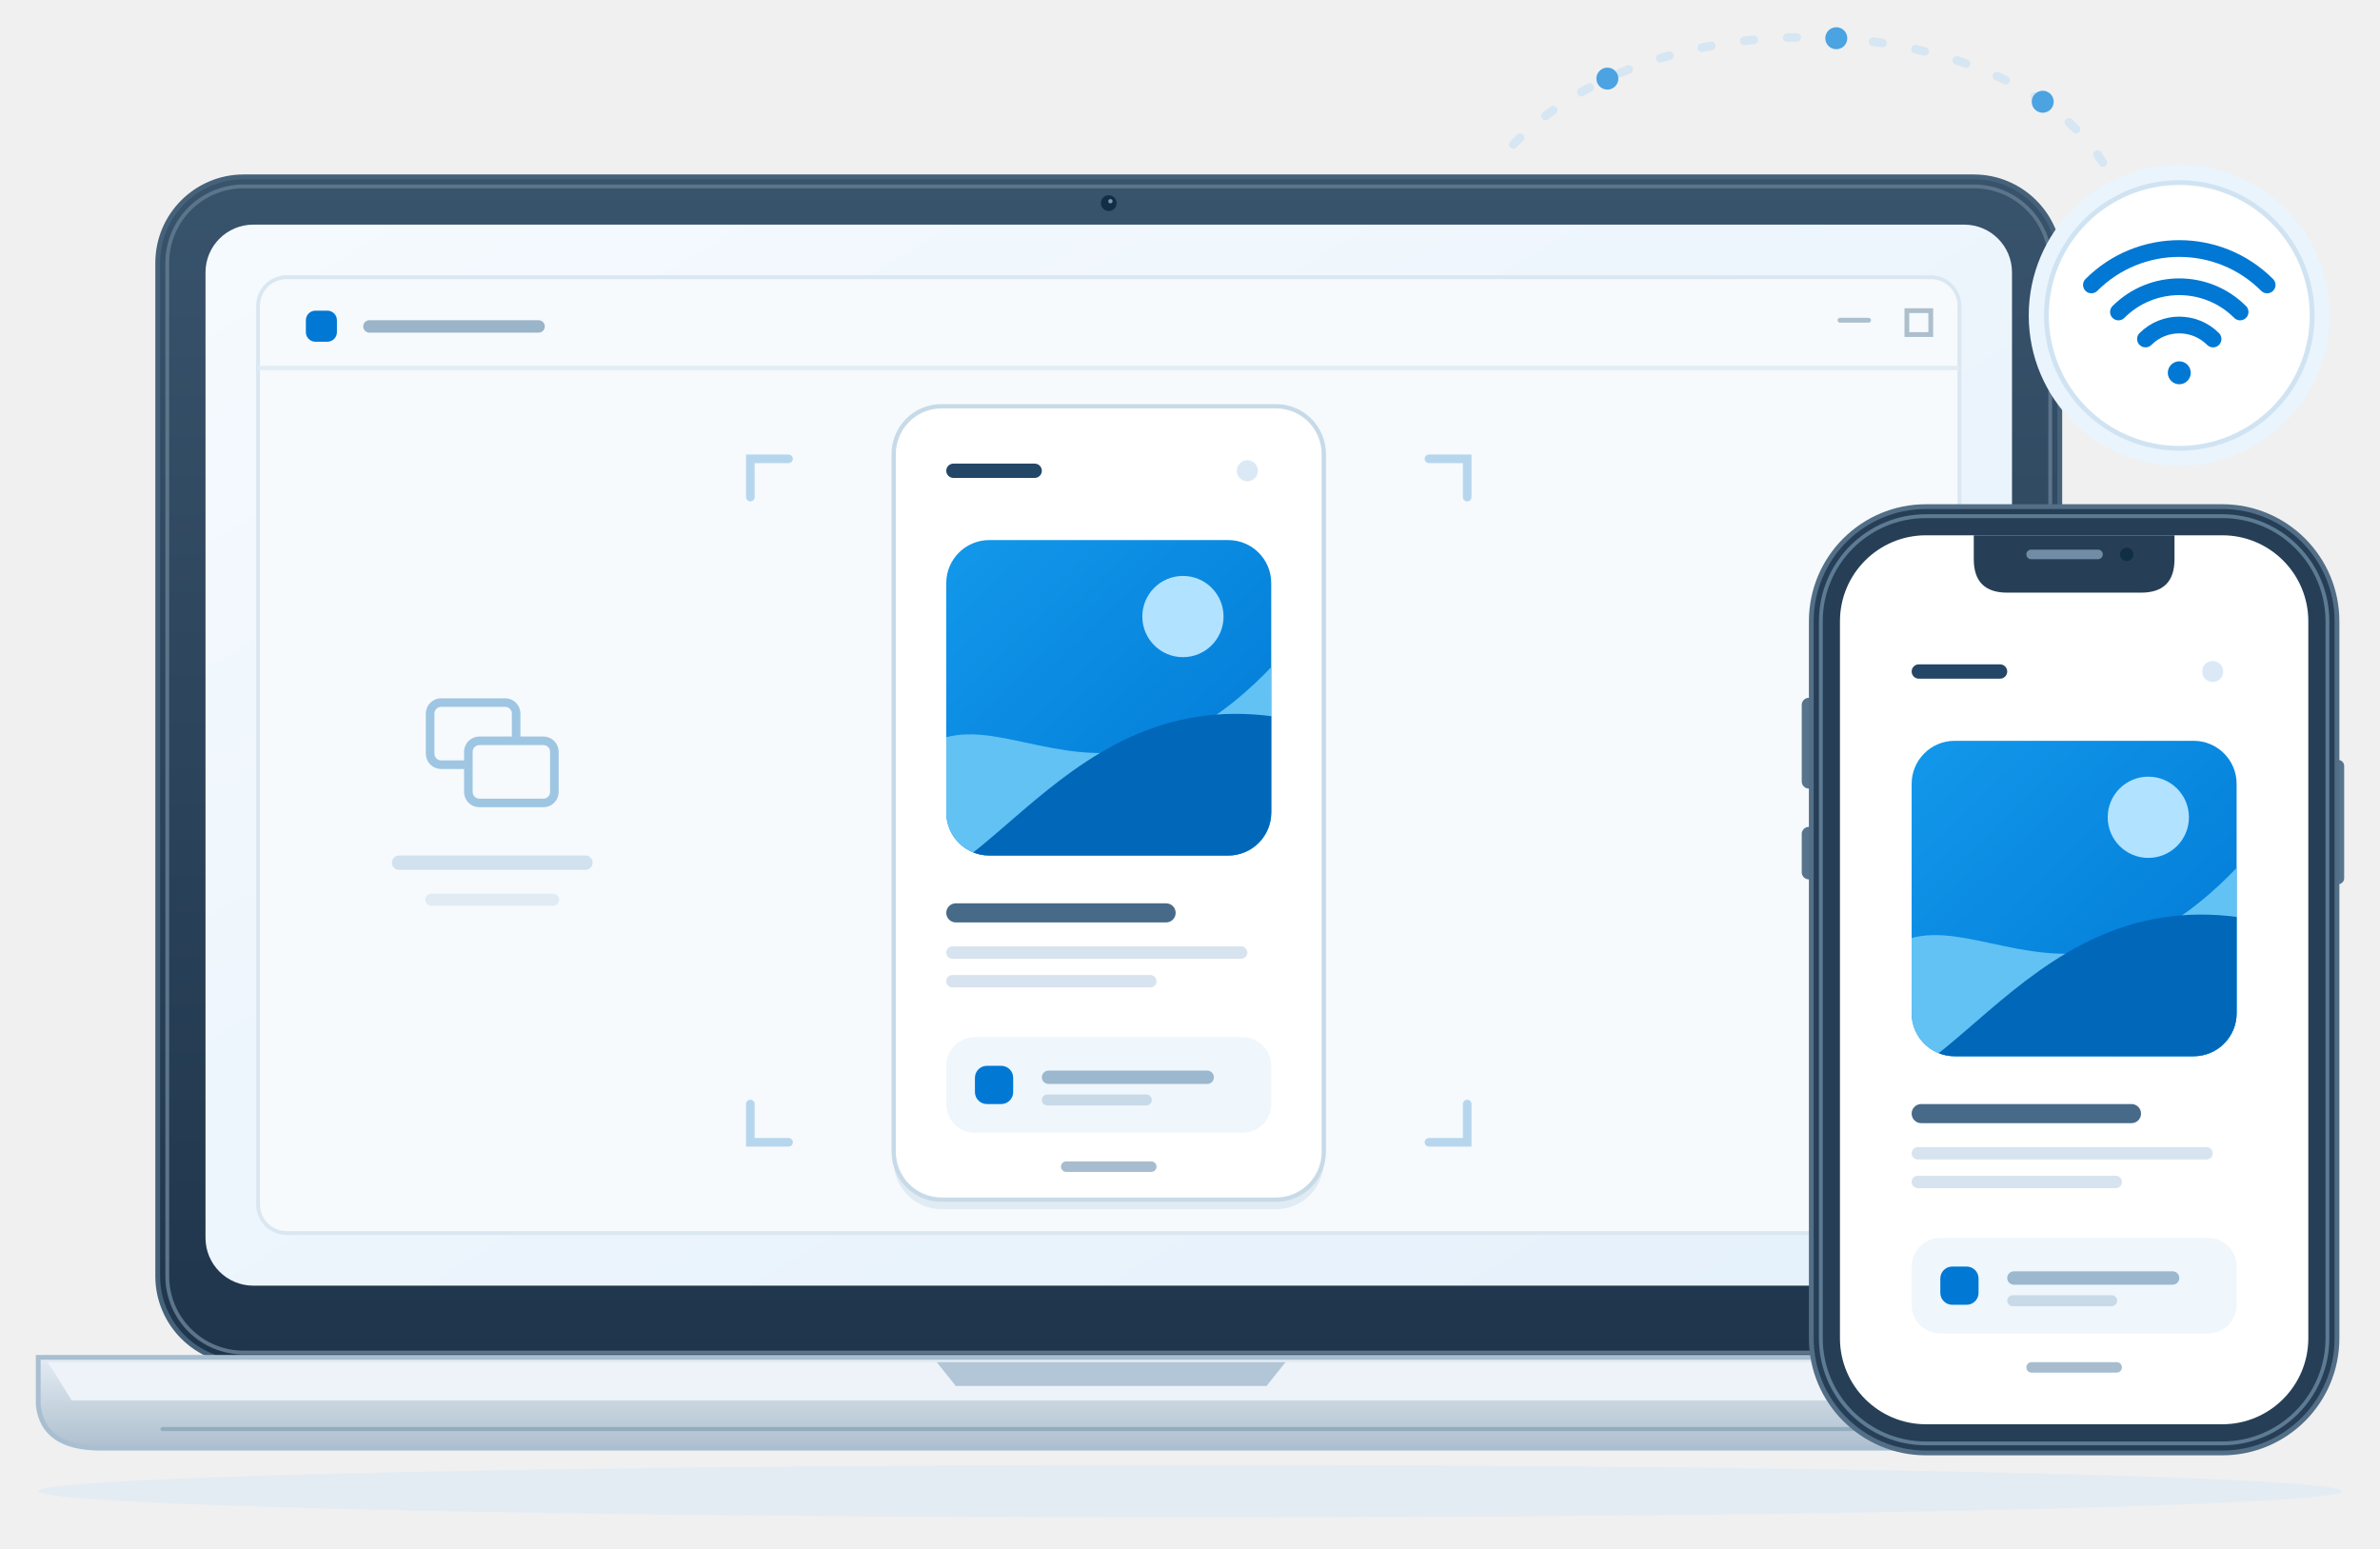
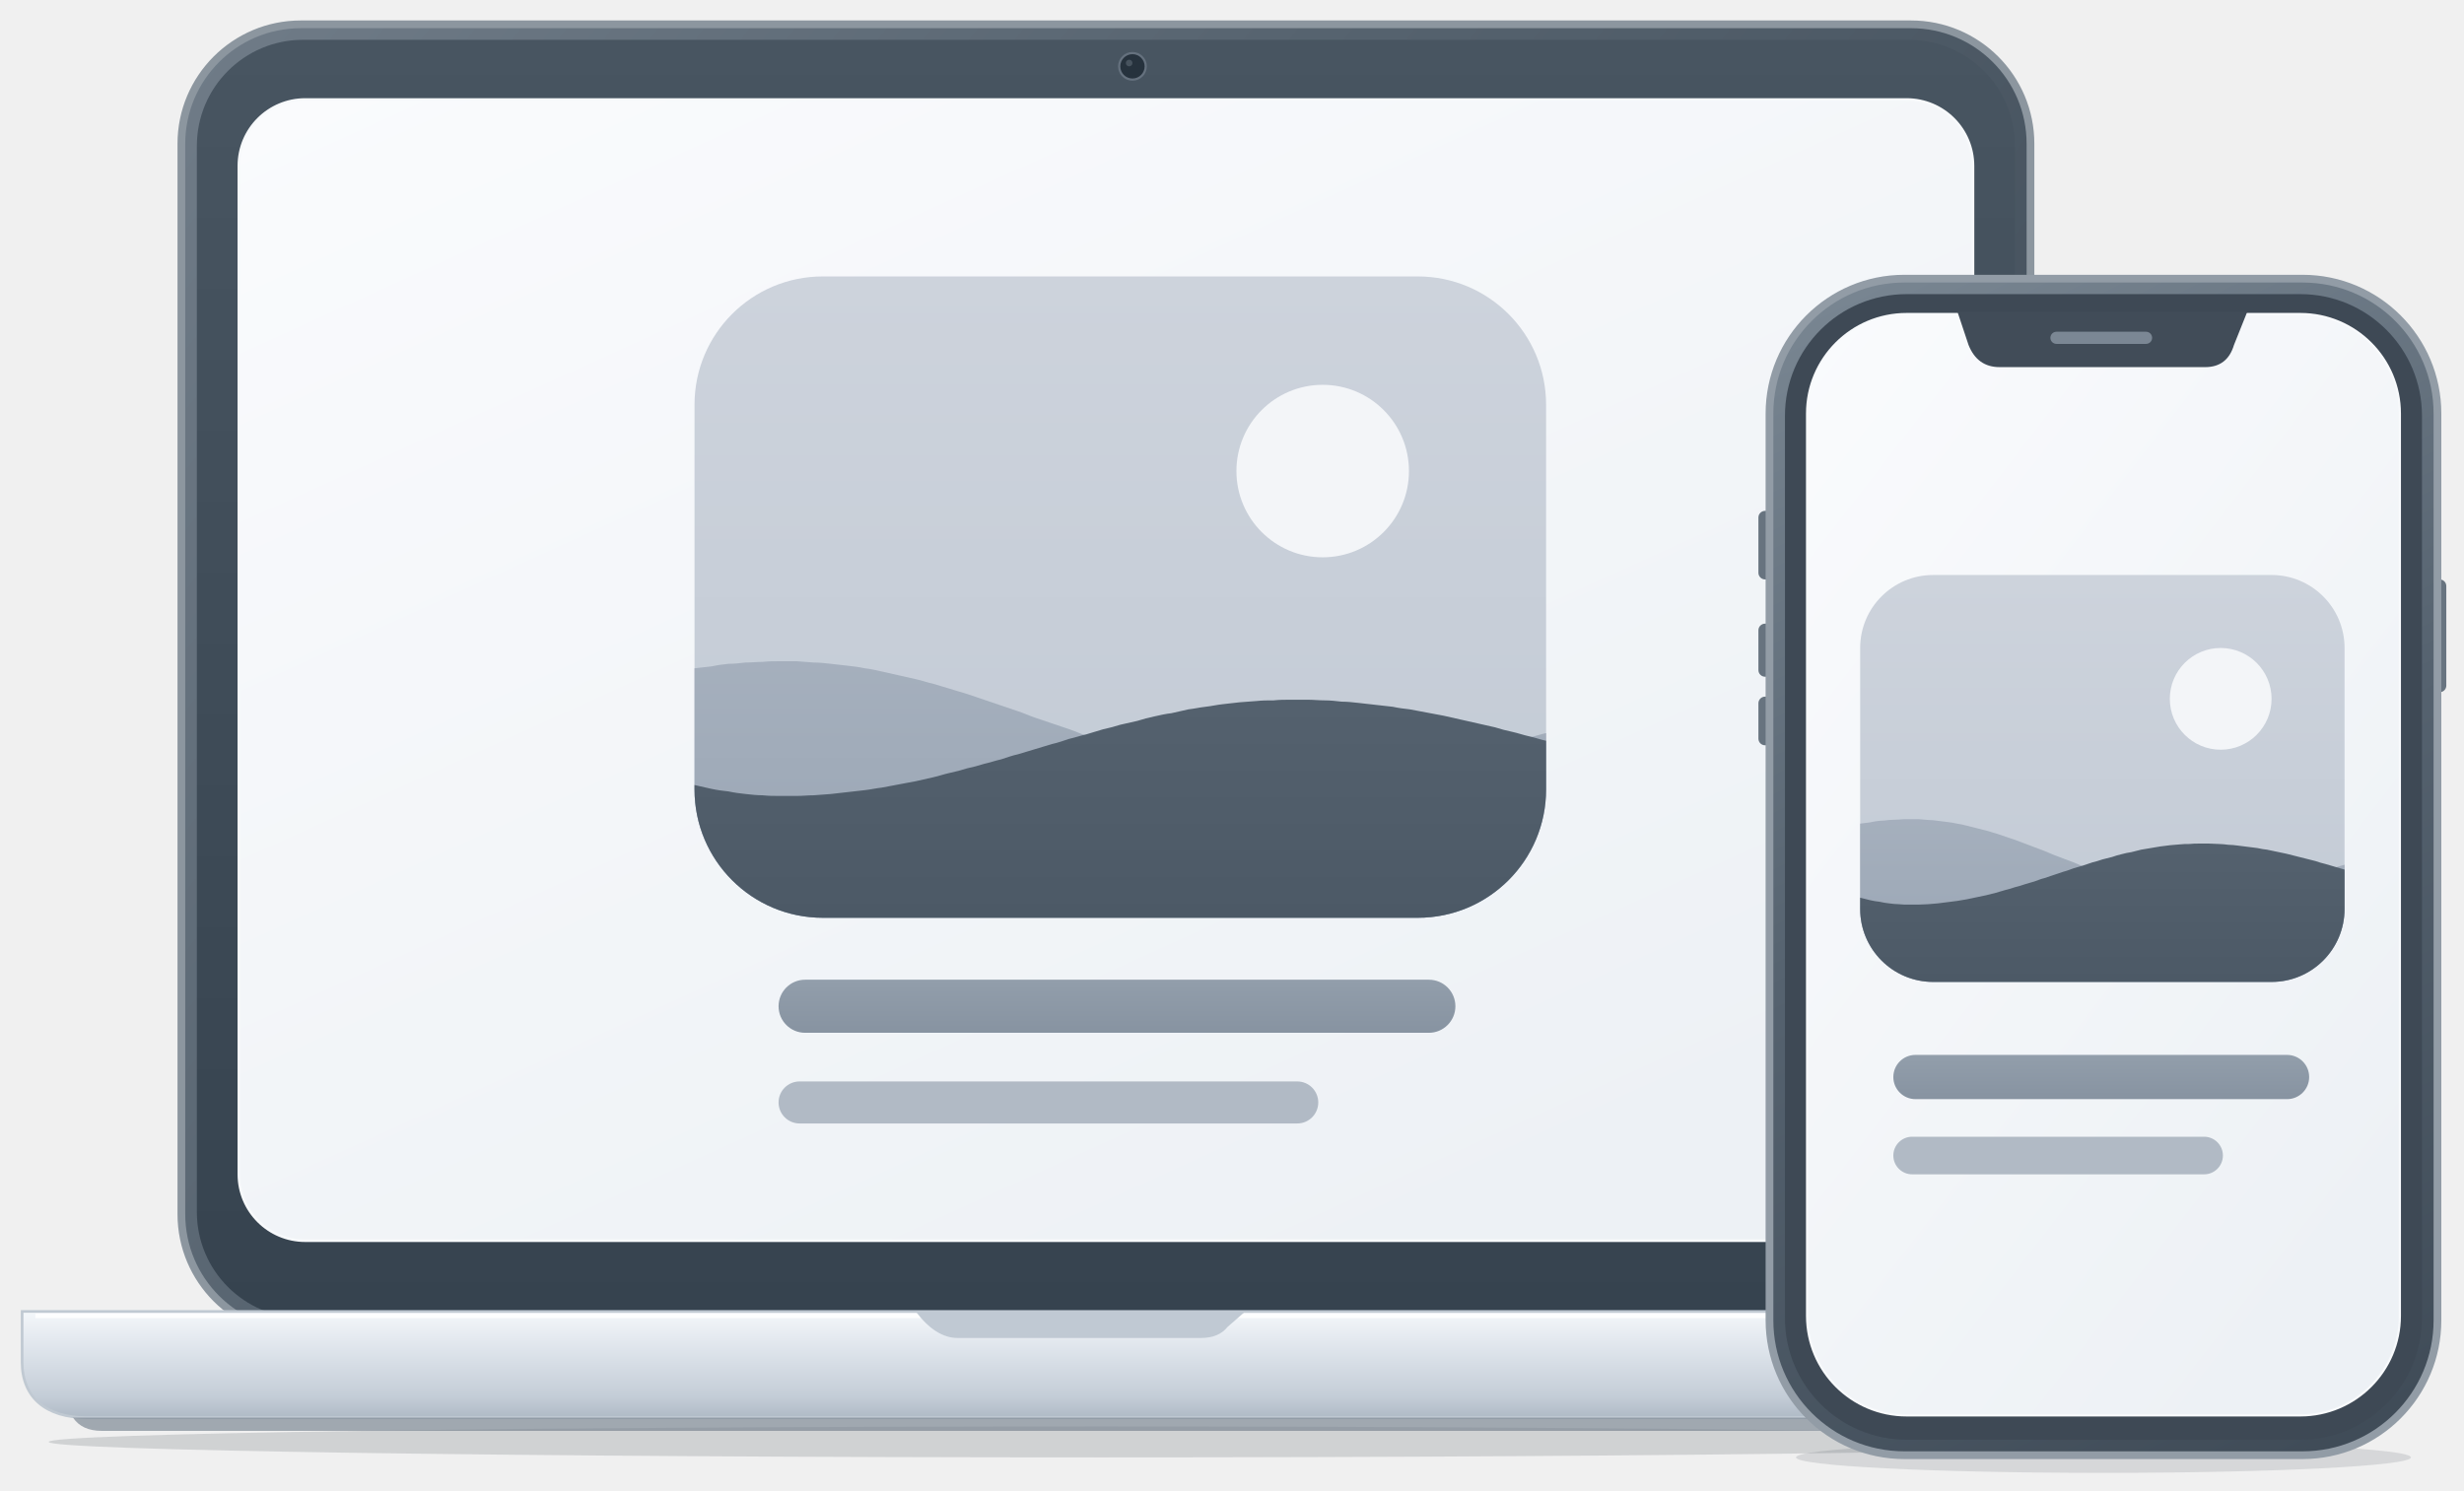
- <svg xmlns="http://www.w3.org/2000/svg" width="996" height="648" viewBox="72 30 498 324" fill="none" role="img" aria-labelledby="title desc">
+ <svg xmlns="http://www.w3.org/2000/svg" width="1114" height="674" viewBox="178 226 1114 674" fill="none" shape-rendering="geometricPrecision">
  <defs>
-     <linearGradient id="chassis" x1="0" y1="0" x2="0" y2="1">
-       <stop stop-color="#38536C" />
-       <stop offset="1" stop-color="#1F354B" />
+     <linearGradient id="laptop-case" x1="260" y1="237" x2="1040" y2="829" gradientUnits="userSpaceOnUse">
+       <stop stop-color="#707C88" />
+       <stop offset=".42" stop-color="#56636F" />
+       <stop offset="1" stop-color="#3E4A56" />
    </linearGradient>
-     <linearGradient id="silver" x1="0" y1="0" x2="0" y2="1">
-       <stop stop-color="#E3ECF4" />
-       <stop offset="1" stop-color="#AFBFCE" />
+     <linearGradient id="laptop-bezel" x1="600" y1="244" x2="600" y2="822" gradientUnits="userSpaceOnUse">
+       <stop stop-color="#485561" />
+       <stop offset="1" stop-color="#36434F" />
    </linearGradient>
-     <linearGradient id="blue" x1="0" y1="0" x2="1" y2="1">
-       <stop stop-color="#1298EB" />
-       <stop offset="1" stop-color="#0078D4" />
+     <linearGradient id="screen-face" x1="0" y1="0" x2=".7" y2="1">
+       <stop stop-color="#FAFBFD" />
+       <stop offset="1" stop-color="#EDF1F5" />
    </linearGradient>
-     <linearGradient id="canvas" x1="0" y1="0" x2="1" y2="1">
-       <stop stop-color="#F5FAFE" />
-       <stop offset="1" stop-color="#E4F0FB" />
+     <linearGradient id="laptop-base" x1="0" y1="0" x2="0" y2="1">
+       <stop stop-color="#F4F7FA" />
+       <stop offset=".34" stop-color="#DFE5EC" />
+       <stop offset=".8" stop-color="#C4CDD7" />
+       <stop offset="1" stop-color="#AFBAC6" />
    </linearGradient>
+     <linearGradient id="phone-case" x1="990" y1="354" x2="1250" y2="884" gradientUnits="userSpaceOnUse">
+       <stop stop-color="#7A8793" />
+       <stop offset=".48" stop-color="#55626F" />
+       <stop offset="1" stop-color="#3F4B57" />
+     </linearGradient>
+     <linearGradient id="photo-sky" x1="0" y1="0" x2="0" y2="1">
+       <stop stop-color="#CDD3DC" />
+       <stop offset="1" stop-color="#C2CAD5" />
+     </linearGradient>
+     <linearGradient id="rear-mountains" x1="0" y1=".5" x2="0" y2="1" gradientUnits="userSpaceOnUse">
+       <stop stop-color="#A8B2BF" />
+       <stop offset="1" stop-color="#99A5B4" />
+     </linearGradient>
+     <linearGradient id="front-mountains" x1="0" y1=".5" x2="0" y2="1" gradientUnits="userSpaceOnUse">
+       <stop stop-color="#586572" />
+       <stop offset="1" stop-color="#4C5966" />
+     </linearGradient>
+     <linearGradient id="primary-line" x1="0" y1="0" x2="0" y2="1">
+       <stop stop-color="#929EAB" />
+       <stop offset="1" stop-color="#8793A1" />
+     </linearGradient>
+     <clipPath id="computer-clip">
+       <rect x="492" y="351" width="385" height="290" rx="58" />
+     </clipPath>
+     <clipPath id="phone-clip">
+       <rect x="1019" y="486" width="219" height="184" rx="33" />
+     </clipPath>
  </defs>
-   <g id="illustration" transform="translate(39,-15)">
-     <ellipse cx="282" cy="357" rx="241" ry="5.5" fill="#E4ECF3" />
-     <g id="wireless-transfer">
-       <path d="M 473,79 C 453,47 379,42 348,77" stroke="#D6E6F3" stroke-width="1.8" stroke-dasharray="2 7" stroke-linecap="round" />
-       <circle cx="369.333" cy="61.446" r="2.3" fill="#4BA3E2" />
-       <circle cx="460.427" cy="66.290" r="2.3" fill="#4BA3E2" />
-       <circle cx="417.231" cy="52.998" r="2.3" fill="#4BA3E2" />
-     </g>
-     <g id="laptop">
-       <rect x="66" y="82" width="398" height="248" rx="18" fill="url(#chassis)" stroke="#46627B" stroke-width="1" />
-       <rect x="68" y="84" width="394" height="244" rx="16" stroke="#5C758B" stroke-width=".8" />
-       <rect x="76" y="92" width="378" height="222" rx="10" fill="url(#canvas)" />
-       <circle cx="265" cy="87.5" r="1.65" fill="#122D44" />
-       <circle cx="265.35" cy="87.1" r=".45" fill="#789AB6" />
-       <path d="M 41,329 H 489 L 509,339 Q 508,348 496,348 H 54 Q 42,348 41,339 Z" fill="url(#silver)" stroke="#A8BED1" stroke-width="1" />
-       <path d="M 43,330 H 487 L 502,338 H 48 Z" fill="#EDF3F8" />
-       <path d="M 229,330 H 302 L 298,335 H 233 Z" fill="#B3C6D8" />
-       <path d="M 67,344 H 477" stroke="#93ADBF" stroke-width=".85" stroke-linecap="round" />
-     </g>
-     <g id="desktop-interface">
-       <rect x="87" y="103" width="356" height="200" rx="6" fill="#F6FAFD" stroke="#DAE7F1" stroke-width=".8" />
-       <path d="M 87,122 H 443" stroke="#E2ECF4" stroke-width=".9" />
-       <rect x="97" y="110" width="6.5" height="6.5" rx="2" fill="#0078D4" />
-       <rect x="109" y="112" width="38" height="2.6" rx="1.3" fill="#9AB4C9" />
-       <path d="M 418,112 H 424 M 432,110 V 115 H 437 V 110 Z" stroke="#ADBFCD" stroke-width="1" stroke-linecap="round" />
-       <path d="M 198,141 H 190 V 149 M 332,141 H 340 V 149 M 198,284 H 190 V 276 M 332,284 H 340 V 276" stroke="#B6D6ED" stroke-width="1.8" stroke-linecap="round" />
-       <rect x="220" y="132" width="90" height="166" rx="10" fill="#E1EBF3" />
-       <rect x="220" y="130" width="90" height="166" rx="10" fill="#FFFFFF" stroke="#C7DAE8" stroke-width=".9" />
-       <g id="mirrored-content" transform="translate(223,132) scale(1)">
-         <clipPath id="mirrored-panel-clip">
-           <rect width="84" height="162" rx="9" />
-         </clipPath>
-         <g clip-path="url(#mirrored-panel-clip)">
-           <rect width="84" height="162" fill="#FFFFFF" />
-           <g id="mirrored-header">
-             <rect x="8" y="10" width="20" height="3" rx="1.5" fill="#244767" />
-             <circle cx="71" cy="11.5" r="2.2" fill="#DAE9F5" />
-           </g>
-           <clipPath id="mirrored-hero-clip">
-             <rect x="8" y="26" width="68" height="66" rx="9" />
-           </clipPath>
-           <g clip-path="url(#mirrored-hero-clip)">
-             <rect x="8" y="26" width="68" height="66" fill="url(#blue)" />
-             <circle cx="57.522" cy="42" r="8.5" fill="#B1E2FF" />
-             <g transform="translate(-2.772,0)">
-               <path d="M -4,82 C 17,40 42,105 90,39 V 105 H -4 Z" fill="#62C2F4" />
-               <path d="M -4,99 C 20,104 37,50 89,65 V 108 H -4 Z" fill="#0067B9" />
-             </g>
-           </g>
-           <rect x="8" y="102" width="48" height="4" rx="2" fill="#476A88" />
-           <rect x="8" y="111" width="63" height="2.6" rx="1.3" fill="#D7E4EF" />
-           <rect x="8" y="117" width="44" height="2.6" rx="1.3" fill="#D7E4EF" />
-           <rect x="8" y="130" width="68" height="20" rx="6" fill="#EFF6FC" />
-           <rect x="14" y="136" width="8" height="8" rx="2.5" fill="#0078D4" />
-           <rect x="28" y="137" width="36" height="2.8" rx="1.4" fill="#9BB8CE" />
-           <rect x="28" y="142" width="23" height="2.3" rx="1.15" fill="#C8DAE8" />
-           <rect x="32" y="156" width="20" height="2.2" rx="1.1" fill="#A7BDCF" />
-         </g>
-       </g>
-       <g id="mirror-symbol" stroke="#9EC6E3" stroke-width="1.8">
-         <rect x="123" y="192" width="18" height="13" rx="2.3" />
-         <rect x="131" y="200" width="18" height="13" rx="2.3" fill="#F6FAFD" />
-       </g>
-       <rect x="115" y="224" width="42" height="3" rx="1.5" fill="#D1E1EE" />
-       <rect x="122" y="232" width="28" height="2.5" rx="1.25" fill="#E0EBF4" />
-     </g>
-     <g id="wifi-badge">
-       <circle cx="489" cy="111" r="31.5" fill="#EAF4FC" />
-       <circle cx="489" cy="111" r="27.8" fill="#FFFFFF" stroke="#D0E3F2" stroke-width="1" />
-       <g id="wifi-icon" stroke="#0078D4" stroke-width="3.5" stroke-linecap="round" fill="none">
-         <path d="M 470.615,104.615 A 26,26 0 0 1 507.385,104.615" />
-         <path d="M 476.272,110.272 A 18,18 0 0 1 501.728,110.272" />
-         <path d="M 481.929,115.929 A 10,10 0 0 1 496.071,115.929" />
-         <circle cx="489" cy="123" r="2.4" stroke="none" fill="#0078D4" />
-       </g>
-     </g>
-     <g id="phone">
-       <rect x="410" y="191" width="3" height="19" rx="1.5" fill="#58748C" />
-       <rect x="410" y="218" width="3" height="11" rx="1.5" fill="#58748C" />
-       <rect x="521" y="204" width="2.5" height="26" rx="1.25" fill="#58748C" />
-       <rect x="412" y="151" width="110" height="198" rx="24" fill="#263F56" stroke="#526F87" stroke-width="1" />
-       <rect x="414" y="153" width="106" height="194" rx="22" stroke="#5D7B94" stroke-width=".8" />
-       <rect x="418" y="157" width="98" height="186" rx="18" fill="#FFFFFF" />
-       <path d="M 446,157 H 488 V 162 Q 488,169 481,169 H 453 Q 446,169 446,162 Z" fill="#263F56" />
-       <rect x="457" y="160" width="16" height="2" rx="1" fill="#718DA5" />
-       <circle cx="478" cy="161" r="1.4" fill="#102E45" />
-       <g id="phone-content" transform="translate(425,174) scale(1)">
-         <clipPath id="phone-panel-clip">
-           <rect width="84" height="162" rx="9" />
-         </clipPath>
-         <g clip-path="url(#phone-panel-clip)">
-           <rect width="84" height="162" fill="#FFFFFF" />
-           <g id="phone-header">
-             <rect x="8" y="10" width="20" height="3" rx="1.5" fill="#244767" />
-             <circle cx="71" cy="11.5" r="2.2" fill="#DAE9F5" />
-           </g>
-           <clipPath id="phone-hero-clip">
-             <rect x="8" y="26" width="68" height="66" rx="9" />
-           </clipPath>
-           <g clip-path="url(#phone-hero-clip)">
-             <rect x="8" y="26" width="68" height="66" fill="url(#blue)" />
-             <circle cx="57.522" cy="42" r="8.5" fill="#B1E2FF" />
-             <g transform="translate(-2.772,0)">
-               <path d="M -4,82 C 17,40 42,105 90,39 V 105 H -4 Z" fill="#62C2F4" />
-               <path d="M -4,99 C 20,104 37,50 89,65 V 108 H -4 Z" fill="#0067B9" />
-             </g>
-           </g>
-           <rect x="8" y="102" width="48" height="4" rx="2" fill="#476A88" />
-           <rect x="8" y="111" width="63" height="2.6" rx="1.3" fill="#D7E4EF" />
-           <rect x="8" y="117" width="44" height="2.6" rx="1.3" fill="#D7E4EF" />
-           <rect x="8" y="130" width="68" height="20" rx="6" fill="#EFF6FC" />
-           <rect x="14" y="136" width="8" height="8" rx="2.5" fill="#0078D4" />
-           <rect x="28" y="137" width="36" height="2.8" rx="1.4" fill="#9BB8CE" />
-           <rect x="28" y="142" width="23" height="2.3" rx="1.15" fill="#C8DAE8" />
-           <rect x="32" y="156" width="20" height="2.2" rx="1.1" fill="#A7BDCF" />
-         </g>
+   <ellipse cx="676" cy="878" rx="476" ry="7" fill="#27313C" opacity=".16" />
+   <ellipse cx="1129" cy="885" rx="139" ry="7" fill="#27313C" opacity=".13" />
+   <rect x="260" y="237" width="836" height="592" rx="54" fill="url(#laptop-case)" stroke="#8C969F" stroke-width="3.5" />
+   <rect x="267" y="244" width="822" height="578" rx="48" fill="url(#laptop-bezel)" />
+   <rect x="286" y="271" width="784" height="516" rx="30" fill="url(#screen-face)" stroke="#F7F9FB" stroke-width="1.2" />
+   <circle cx="690" cy="256" r="6" fill="#26323D" stroke="#65717E" stroke-width="1" />
+   <circle cx="688.5" cy="254.5" r="1.5" fill="#83909C" opacity=".35" />
+   <g clip-path="url(#computer-clip)">
+     <rect x="492" y="351" width="385" height="290" fill="url(#photo-sky)" />
+     <circle cx="776" cy="439" r="39" fill="#F3F5F8" />
+     <g transform="translate(492 351) scale(385 290)">
+       <g>
+         <path d="M0 1 L0 0.611 C0.007 0.61 0.013 0.609 0.02 0.608 C0.027 0.606 0.033 0.605 0.04 0.604 C0.047 0.604 0.053 0.603 0.06 0.602 C0.067 0.602 0.073 0.601 0.08 0.601 C0.087 0.6 0.093 0.6 0.1 0.6 C0.102 0.6 0.103 0.6 0.105 0.6 C0.11 0.6 0.115 0.6 0.12 0.6 C0.127 0.601 0.133 0.601 0.14 0.602 C0.147 0.602 0.153 0.603 0.16 0.604 C0.167 0.605 0.173 0.606 0.18 0.607 C0.187 0.608 0.193 0.609 0.2 0.611 C0.207 0.612 0.213 0.614 0.22 0.616 C0.227 0.618 0.233 0.62 0.24 0.622 C0.247 0.624 0.253 0.626 0.26 0.628 C0.267 0.63 0.273 0.633 0.28 0.635 C0.287 0.638 0.293 0.64 0.3 0.643 C0.307 0.646 0.313 0.648 0.32 0.651 C0.327 0.654 0.333 0.657 0.34 0.66 C0.347 0.663 0.353 0.666 0.36 0.669 C0.367 0.672 0.373 0.675 0.38 0.678 C0.387 0.681 0.393 0.685 0.4 0.688 C0.407 0.691 0.413 0.694 0.42 0.697 C0.427 0.7 0.433 0.703 0.44 0.706 C0.447 0.709 0.453 0.713 0.46 0.716 C0.467 0.719 0.473 0.722 0.48 0.724 C0.487 0.727 0.493 0.73 0.5 0.733 C0.507 0.736 0.513 0.738 0.52 0.741 C0.527 0.744 0.533 0.746 0.54 0.748 C0.547 0.751 0.553 0.753 0.56 0.755 C0.567 0.757 0.573 0.759 0.58 0.761 C0.587 0.763 0.593 0.765 0.6 0.767 C0.607 0.768 0.613 0.77 0.62 0.771 C0.627 0.773 0.633 0.774 0.64 0.775 C0.647 0.776 0.653 0.777 0.66 0.778 C0.667 0.778 0.673 0.779 0.68 0.779 C0.687 0.78 0.693 0.78 0.7 0.78 C0.702 0.78 0.703 0.78 0.705 0.78 C0.71 0.78 0.715 0.78 0.72 0.78 C0.727 0.78 0.733 0.779 0.74 0.779 C0.747 0.778 0.753 0.778 0.76 0.777 C0.767 0.777 0.773 0.776 0.78 0.775 C0.787 0.774 0.793 0.773 0.8 0.772 C0.807 0.771 0.813 0.769 0.82 0.768 C0.827 0.767 0.833 0.765 0.84 0.764 C0.847 0.762 0.853 0.76 0.86 0.759 C0.867 0.757 0.873 0.755 0.88 0.753 C0.887 0.751 0.893 0.749 0.9 0.747 C0.907 0.745 0.913 0.743 0.92 0.741 C0.927 0.738 0.933 0.736 0.94 0.734 C0.947 0.731 0.953 0.729 0.96 0.727 C0.967 0.724 0.973 0.722 0.98 0.719 C0.987 0.717 0.993 0.714 1 0.712 L1 1 Z" fill="url(#rear-mountains)" />
+         <path d="M0 1 L0 0.793 C0.007 0.795 0.013 0.797 0.02 0.799 C0.027 0.801 0.033 0.802 0.04 0.803 C0.047 0.805 0.053 0.806 0.06 0.807 C0.067 0.808 0.073 0.809 0.08 0.809 C0.087 0.81 0.093 0.81 0.1 0.81 C0.102 0.81 0.103 0.81 0.105 0.81 C0.11 0.81 0.115 0.81 0.12 0.81 C0.127 0.81 0.133 0.809 0.14 0.809 C0.147 0.808 0.153 0.808 0.16 0.807 C0.167 0.806 0.173 0.805 0.18 0.804 C0.187 0.803 0.193 0.802 0.2 0.801 C0.207 0.8 0.213 0.798 0.22 0.797 C0.227 0.795 0.233 0.794 0.24 0.792 C0.247 0.79 0.253 0.789 0.26 0.787 C0.267 0.785 0.273 0.783 0.28 0.781 C0.287 0.779 0.293 0.776 0.3 0.774 C0.307 0.772 0.313 0.77 0.32 0.767 C0.327 0.765 0.333 0.763 0.34 0.76 C0.347 0.758 0.353 0.755 0.36 0.753 C0.367 0.75 0.373 0.747 0.38 0.745 C0.387 0.742 0.393 0.74 0.4 0.737 C0.407 0.734 0.413 0.732 0.42 0.729 C0.427 0.727 0.433 0.724 0.44 0.721 C0.447 0.719 0.453 0.716 0.46 0.714 C0.467 0.711 0.473 0.709 0.48 0.706 C0.487 0.704 0.493 0.702 0.5 0.699 C0.507 0.697 0.513 0.695 0.52 0.693 C0.527 0.69 0.533 0.688 0.54 0.686 C0.547 0.684 0.553 0.682 0.56 0.681 C0.567 0.679 0.573 0.677 0.58 0.675 C0.587 0.674 0.593 0.672 0.6 0.671 C0.607 0.67 0.613 0.668 0.62 0.667 C0.627 0.666 0.633 0.665 0.64 0.664 C0.647 0.663 0.653 0.663 0.66 0.662 C0.667 0.661 0.673 0.661 0.68 0.661 C0.687 0.66 0.693 0.66 0.7 0.66 C0.702 0.66 0.703 0.66 0.705 0.66 C0.71 0.66 0.715 0.66 0.72 0.66 C0.727 0.66 0.733 0.661 0.74 0.661 C0.747 0.661 0.753 0.662 0.76 0.663 C0.767 0.663 0.773 0.664 0.78 0.665 C0.787 0.666 0.793 0.667 0.8 0.668 C0.807 0.669 0.813 0.67 0.82 0.671 C0.827 0.673 0.833 0.674 0.84 0.675 C0.847 0.677 0.853 0.678 0.86 0.68 C0.867 0.682 0.873 0.683 0.88 0.685 C0.887 0.687 0.893 0.689 0.9 0.691 C0.907 0.693 0.913 0.695 0.92 0.697 C0.927 0.699 0.933 0.701 0.94 0.703 C0.947 0.706 0.953 0.708 0.96 0.71 C0.967 0.712 0.973 0.715 0.98 0.717 C0.987 0.719 0.993 0.722 1 0.724 L1 1 Z" fill="url(#front-mountains)" />
      </g>
    </g>
  </g>
+   <rect x="530" y="669" width="306" height="24" rx="12" fill="url(#primary-line)" />
+   <rect x="530" y="715" width="244" height="19" rx="9.5" fill="#B1BAC5" />
+   <path d="M188 819 H1155 V838 C1155 855 1144 866 1127 867 H217 C199 867 188 858 188 842 Z" fill="url(#laptop-base)" stroke="#C0C9D2" stroke-width="1.2" />
+   <path d="M194 821 H1150" stroke="#FFFFFF" stroke-width="2" opacity=".85" />
+   <path d="M592 819 H741 L733 826 Q729 831 721 831 H611 Q601 831 592 819 Z" fill="#C0C9D3" />
+   <path d="M211 867 H1136 L1126 873 H224 Q215 873 211 867 Z" fill="#75818D" opacity=".65" />
+   <rect x="973" y="457" width="7" height="31" rx="3" fill="#67737F" />
+   <rect x="973" y="508" width="7" height="24" rx="3" fill="#67737F" />
+   <rect x="973" y="541" width="7" height="22" rx="3" fill="#67737F" />
+   <rect x="1277" y="488" width="7" height="51" rx="3" fill="#687480" />
+   <rect x="978" y="352" width="302" height="532" rx="61" fill="url(#phone-case)" stroke="#929CA6" stroke-width="3.5" />
+   <rect x="985" y="359" width="288" height="518" rx="55" fill="#3E4955" />
+   <rect x="995" y="368" width="268" height="498" rx="45" fill="url(#screen-face)" stroke="#F8FAFC" stroke-width="1" />
+   <path d="M1063 367 H1194 L1188 382 Q1185 392 1175 392 H1082 Q1072 392 1068 382 Z" fill="#414C58" />
+   <rect x="1105" y="376" width="46" height="5.5" rx="2.75" fill="#7B8794" />
+   <g clip-path="url(#phone-clip)">
+     <rect x="1019" y="486" width="219" height="184" fill="url(#photo-sky)" />
+     <circle cx="1182" cy="542" r="23" fill="#F3F5F8" />
+     <g transform="translate(1019 486) scale(219 184)">
+       <g>
+         <path d="M0 1 L0 0.611 C0.007 0.61 0.013 0.609 0.02 0.608 C0.027 0.606 0.033 0.605 0.04 0.604 C0.047 0.604 0.053 0.603 0.06 0.602 C0.067 0.602 0.073 0.601 0.08 0.601 C0.087 0.6 0.093 0.6 0.1 0.6 C0.102 0.6 0.103 0.6 0.105 0.6 C0.11 0.6 0.115 0.6 0.12 0.6 C0.127 0.601 0.133 0.601 0.14 0.602 C0.147 0.602 0.153 0.603 0.16 0.604 C0.167 0.605 0.173 0.606 0.18 0.607 C0.187 0.608 0.193 0.609 0.2 0.611 C0.207 0.612 0.213 0.614 0.22 0.616 C0.227 0.618 0.233 0.62 0.24 0.622 C0.247 0.624 0.253 0.626 0.26 0.628 C0.267 0.63 0.273 0.633 0.28 0.635 C0.287 0.638 0.293 0.64 0.3 0.643 C0.307 0.646 0.313 0.648 0.32 0.651 C0.327 0.654 0.333 0.657 0.34 0.66 C0.347 0.663 0.353 0.666 0.36 0.669 C0.367 0.672 0.373 0.675 0.38 0.678 C0.387 0.681 0.393 0.685 0.4 0.688 C0.407 0.691 0.413 0.694 0.42 0.697 C0.427 0.7 0.433 0.703 0.44 0.706 C0.447 0.709 0.453 0.713 0.46 0.716 C0.467 0.719 0.473 0.722 0.48 0.724 C0.487 0.727 0.493 0.73 0.5 0.733 C0.507 0.736 0.513 0.738 0.52 0.741 C0.527 0.744 0.533 0.746 0.54 0.748 C0.547 0.751 0.553 0.753 0.56 0.755 C0.567 0.757 0.573 0.759 0.58 0.761 C0.587 0.763 0.593 0.765 0.6 0.767 C0.607 0.768 0.613 0.77 0.62 0.771 C0.627 0.773 0.633 0.774 0.64 0.775 C0.647 0.776 0.653 0.777 0.66 0.778 C0.667 0.778 0.673 0.779 0.68 0.779 C0.687 0.78 0.693 0.78 0.7 0.78 C0.702 0.78 0.703 0.78 0.705 0.78 C0.71 0.78 0.715 0.78 0.72 0.78 C0.727 0.78 0.733 0.779 0.74 0.779 C0.747 0.778 0.753 0.778 0.76 0.777 C0.767 0.777 0.773 0.776 0.78 0.775 C0.787 0.774 0.793 0.773 0.8 0.772 C0.807 0.771 0.813 0.769 0.82 0.768 C0.827 0.767 0.833 0.765 0.84 0.764 C0.847 0.762 0.853 0.76 0.86 0.759 C0.867 0.757 0.873 0.755 0.88 0.753 C0.887 0.751 0.893 0.749 0.9 0.747 C0.907 0.745 0.913 0.743 0.92 0.741 C0.927 0.738 0.933 0.736 0.94 0.734 C0.947 0.731 0.953 0.729 0.96 0.727 C0.967 0.724 0.973 0.722 0.98 0.719 C0.987 0.717 0.993 0.714 1 0.712 L1 1 Z" fill="url(#rear-mountains)" />
+         <path d="M0 1 L0 0.793 C0.007 0.795 0.013 0.797 0.02 0.799 C0.027 0.801 0.033 0.802 0.04 0.803 C0.047 0.805 0.053 0.806 0.06 0.807 C0.067 0.808 0.073 0.809 0.08 0.809 C0.087 0.81 0.093 0.81 0.1 0.81 C0.102 0.81 0.103 0.81 0.105 0.81 C0.11 0.81 0.115 0.81 0.12 0.81 C0.127 0.81 0.133 0.809 0.14 0.809 C0.147 0.808 0.153 0.808 0.16 0.807 C0.167 0.806 0.173 0.805 0.18 0.804 C0.187 0.803 0.193 0.802 0.2 0.801 C0.207 0.8 0.213 0.798 0.22 0.797 C0.227 0.795 0.233 0.794 0.24 0.792 C0.247 0.79 0.253 0.789 0.26 0.787 C0.267 0.785 0.273 0.783 0.28 0.781 C0.287 0.779 0.293 0.776 0.3 0.774 C0.307 0.772 0.313 0.77 0.32 0.767 C0.327 0.765 0.333 0.763 0.34 0.76 C0.347 0.758 0.353 0.755 0.36 0.753 C0.367 0.75 0.373 0.747 0.38 0.745 C0.387 0.742 0.393 0.74 0.4 0.737 C0.407 0.734 0.413 0.732 0.42 0.729 C0.427 0.727 0.433 0.724 0.44 0.721 C0.447 0.719 0.453 0.716 0.46 0.714 C0.467 0.711 0.473 0.709 0.48 0.706 C0.487 0.704 0.493 0.702 0.5 0.699 C0.507 0.697 0.513 0.695 0.52 0.693 C0.527 0.69 0.533 0.688 0.54 0.686 C0.547 0.684 0.553 0.682 0.56 0.681 C0.567 0.679 0.573 0.677 0.58 0.675 C0.587 0.674 0.593 0.672 0.6 0.671 C0.607 0.67 0.613 0.668 0.62 0.667 C0.627 0.666 0.633 0.665 0.64 0.664 C0.647 0.663 0.653 0.663 0.66 0.662 C0.667 0.661 0.673 0.661 0.68 0.661 C0.687 0.66 0.693 0.66 0.7 0.66 C0.702 0.66 0.703 0.66 0.705 0.66 C0.71 0.66 0.715 0.66 0.72 0.66 C0.727 0.66 0.733 0.661 0.74 0.661 C0.747 0.661 0.753 0.662 0.76 0.663 C0.767 0.663 0.773 0.664 0.78 0.665 C0.787 0.666 0.793 0.667 0.8 0.668 C0.807 0.669 0.813 0.67 0.82 0.671 C0.827 0.673 0.833 0.674 0.84 0.675 C0.847 0.677 0.853 0.678 0.86 0.68 C0.867 0.682 0.873 0.683 0.88 0.685 C0.887 0.687 0.893 0.689 0.9 0.691 C0.907 0.693 0.913 0.695 0.92 0.697 C0.927 0.699 0.933 0.701 0.94 0.703 C0.947 0.706 0.953 0.708 0.96 0.71 C0.967 0.712 0.973 0.715 0.98 0.717 C0.987 0.719 0.993 0.722 1 0.724 L1 1 Z" fill="url(#front-mountains)" />
+       </g>
+     </g>
+   </g>
+   <rect x="1034" y="703" width="188" height="20" rx="10" fill="url(#primary-line)" />
+   <rect x="1034" y="740" width="149" height="17" rx="8.5" fill="#B1BAC5" />
</svg>
